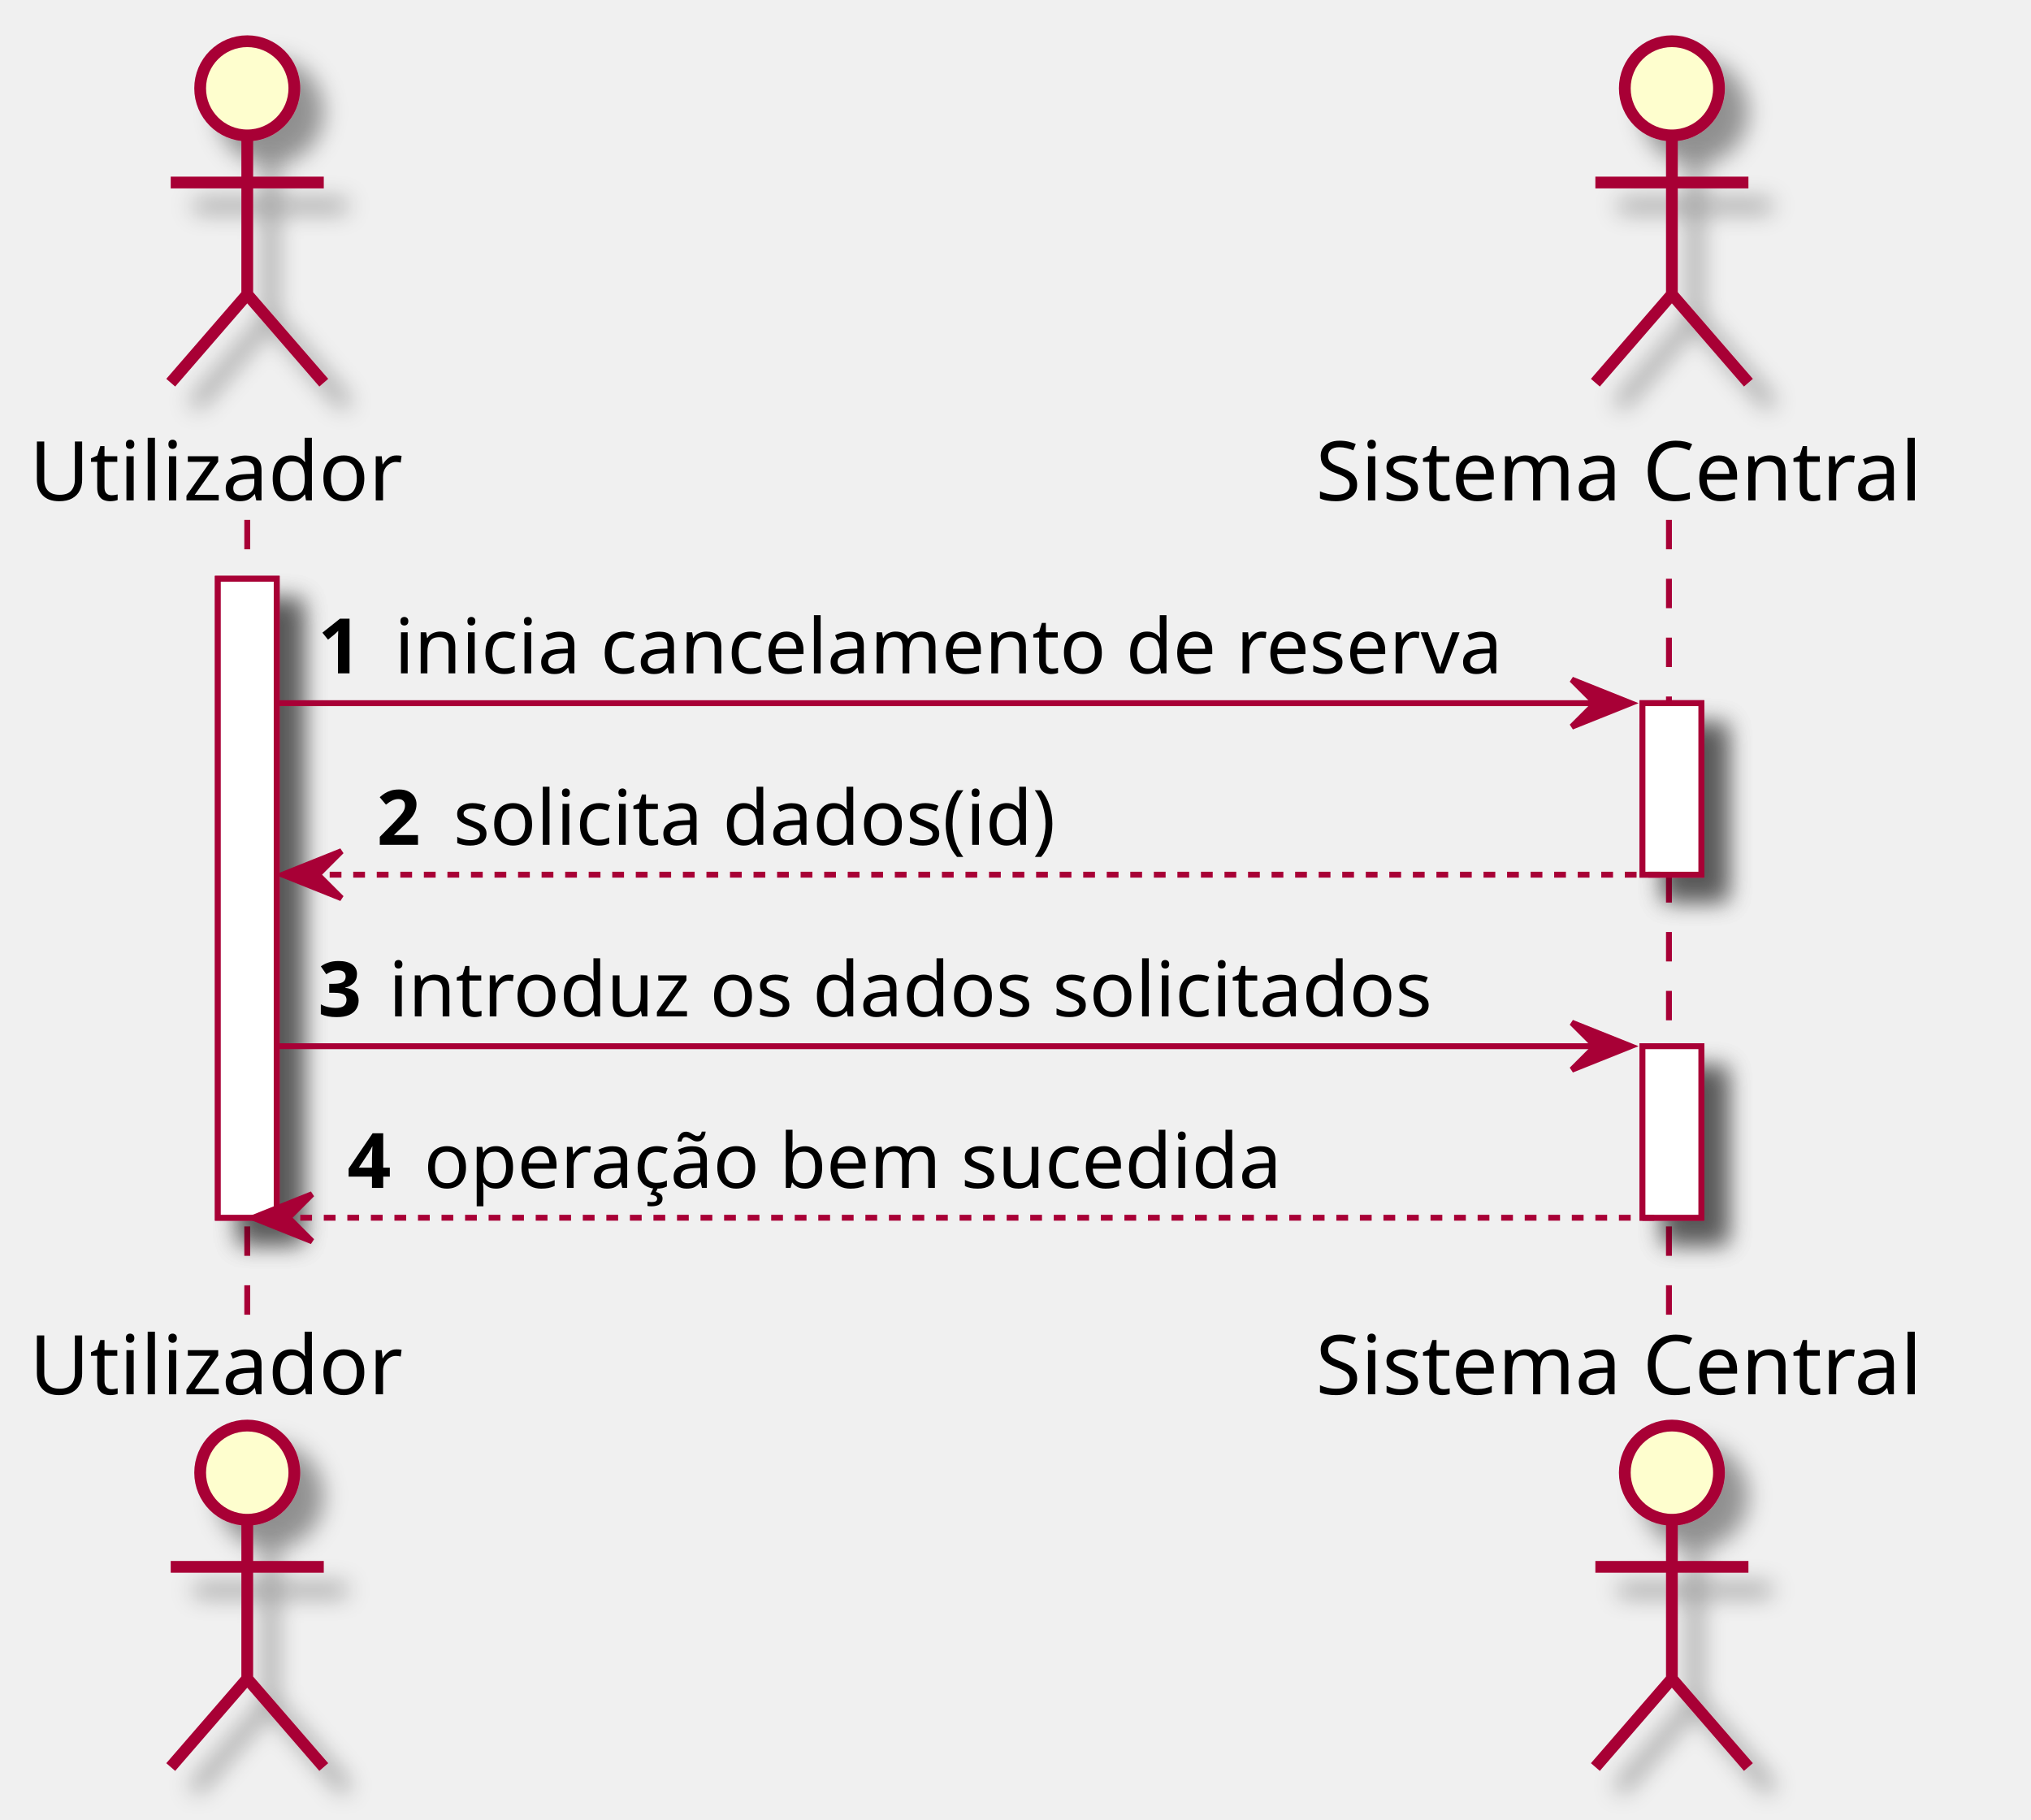
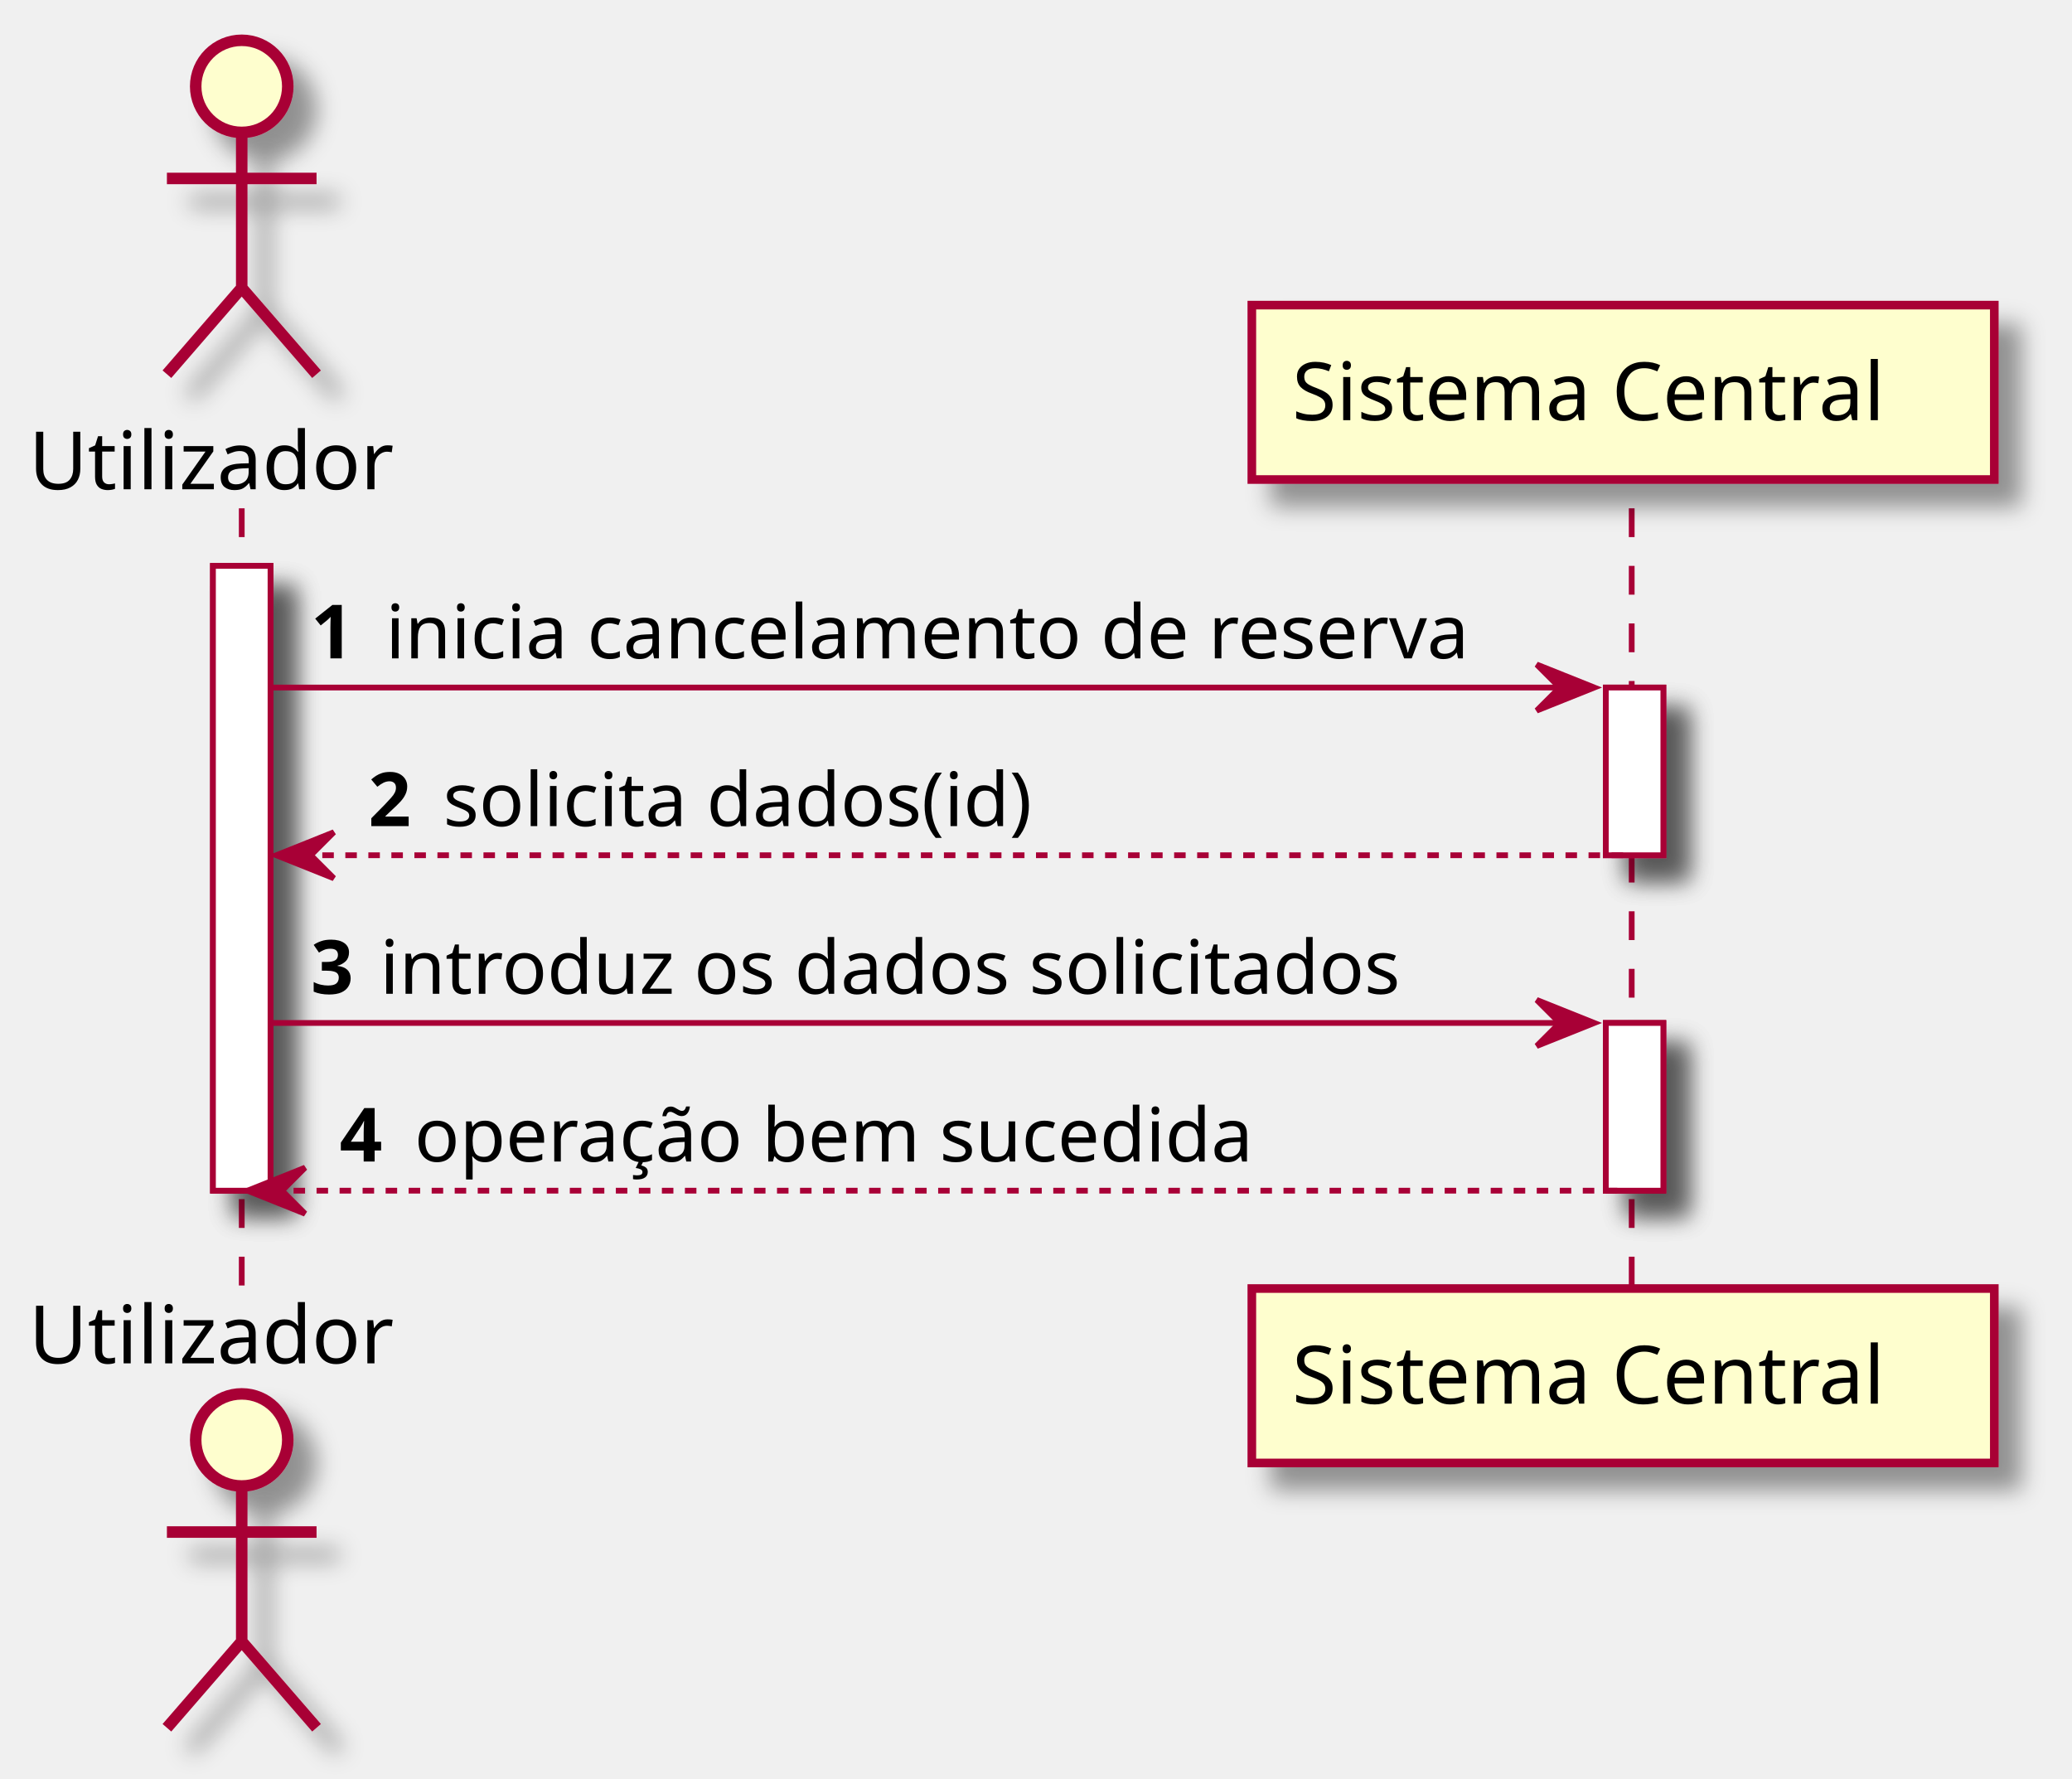
- <svg xmlns="http://www.w3.org/2000/svg" contentScriptType="application/ecmascript" contentStyleType="text/css" height="309px" preserveAspectRatio="none" style="width:345px;height:309px;" version="1.1" viewBox="0 0 345 309" width="345px" zoomAndPan="magnify">
+ <svg xmlns="http://www.w3.org/2000/svg" contentScriptType="application/ecmascript" contentStyleType="text/css" height="309px" preserveAspectRatio="none" style="width:360px;height:309px;" version="1.1" viewBox="0 0 360 309" width="360px" zoomAndPan="magnify">
  <defs>
-     <filter height="300%" id="fzgbf4mnrxie0" width="300%" x="-1" y="-1">
+     <filter height="300%" id="f1l2z37cguicpm" width="300%" x="-1" y="-1">
      <feGaussianBlur result="blurOut" stdDeviation="2.0" />
      <feColorMatrix in="blurOut" result="blurOut2" type="matrix" values="0 0 0 0 0 0 0 0 0 0 0 0 0 0 0 0 0 0 .4 0" />
      <feOffset dx="4.0" dy="4.0" in="blurOut2" result="blurOut3" />
      <feBlend in="SourceGraphic" in2="blurOut3" mode="normal" />
    </filter>
  </defs>
  <g>
-     <rect fill="#FFFFFF" filter="url(#fzgbf4mnrxie0)" height="108.531" style="stroke:#A80036;stroke-width:1.0;" width="10" x="37" y="98.297" />
-     <rect fill="#FFFFFF" filter="url(#fzgbf4mnrxie0)" height="29.133" style="stroke:#A80036;stroke-width:1.0;" width="10" x="279" y="119.43" />
-     <rect fill="#FFFFFF" filter="url(#fzgbf4mnrxie0)" height="29.133" style="stroke:#A80036;stroke-width:1.0;" width="10" x="279" y="177.695" />
+     <rect fill="#FFFFFF" filter="url(#f1l2z37cguicpm)" height="108.531" style="stroke:#A80036;stroke-width:1.0;" width="10" x="37" y="98.297" />
+     <rect fill="#FFFFFF" filter="url(#f1l2z37cguicpm)" height="29.133" style="stroke:#A80036;stroke-width:1.0;" width="10" x="279" y="119.43" />
+     <rect fill="#FFFFFF" filter="url(#f1l2z37cguicpm)" height="29.133" style="stroke:#A80036;stroke-width:1.0;" width="10" x="279" y="177.695" />
    <line style="stroke:#A80036;stroke-width:1.0;stroke-dasharray:5.0,5.0;" x1="42" x2="42" y1="88.297" y2="224.828" />
    <line style="stroke:#A80036;stroke-width:1.0;stroke-dasharray:5.0,5.0;" x1="283.5" x2="283.5" y1="88.297" y2="224.828" />
    <text fill="#000000" font-family="sans-serif" font-size="14" lengthAdjust="spacing" textLength="68" x="5" y="84.995">Utilizador</text>
-     <ellipse cx="42" cy="15" fill="#FEFECE" filter="url(#fzgbf4mnrxie0)" rx="8" ry="8" style="stroke:#A80036;stroke-width:2.0;" />
-     <path d="M42,23 L42,50 M29,31 L55,31 M42,50 L29,65 M42,50 L55,65 " fill="none" filter="url(#fzgbf4mnrxie0)" style="stroke:#A80036;stroke-width:2.0;" />
+     <ellipse cx="42" cy="15" fill="#FEFECE" filter="url(#f1l2z37cguicpm)" rx="8" ry="8" style="stroke:#A80036;stroke-width:2.0;" />
+     <path d="M42,23 L42,50 M29,31 L55,31 M42,50 L29,65 M42,50 L55,65 " fill="none" filter="url(#f1l2z37cguicpm)" style="stroke:#A80036;stroke-width:2.0;" />
    <text fill="#000000" font-family="sans-serif" font-size="14" lengthAdjust="spacing" textLength="68" x="5" y="236.823">Utilizador</text>
-     <ellipse cx="42" cy="250.125" fill="#FEFECE" filter="url(#fzgbf4mnrxie0)" rx="8" ry="8" style="stroke:#A80036;stroke-width:2.0;" />
-     <path d="M42,258.125 L42,285.125 M29,266.125 L55,266.125 M42,285.125 L29,300.125 M42,285.125 L55,300.125 " fill="none" filter="url(#fzgbf4mnrxie0)" style="stroke:#A80036;stroke-width:2.0;" />
-     <text fill="#000000" font-family="sans-serif" font-size="14" lengthAdjust="spacing" textLength="115" x="223.5" y="84.995">Sistema Central</text>
-     <ellipse cx="284" cy="15" fill="#FEFECE" filter="url(#fzgbf4mnrxie0)" rx="8" ry="8" style="stroke:#A80036;stroke-width:2.0;" />
-     <path d="M284,23 L284,50 M271,31 L297,31 M284,50 L271,65 M284,50 L297,65 " fill="none" filter="url(#fzgbf4mnrxie0)" style="stroke:#A80036;stroke-width:2.0;" />
-     <text fill="#000000" font-family="sans-serif" font-size="14" lengthAdjust="spacing" textLength="115" x="223.5" y="236.823">Sistema Central</text>
-     <ellipse cx="284" cy="250.125" fill="#FEFECE" filter="url(#fzgbf4mnrxie0)" rx="8" ry="8" style="stroke:#A80036;stroke-width:2.0;" />
-     <path d="M284,258.125 L284,285.125 M271,266.125 L297,266.125 M284,285.125 L271,300.125 M284,285.125 L297,300.125 " fill="none" filter="url(#fzgbf4mnrxie0)" style="stroke:#A80036;stroke-width:2.0;" />
-     <rect fill="#FFFFFF" filter="url(#fzgbf4mnrxie0)" height="108.531" style="stroke:#A80036;stroke-width:1.0;" width="10" x="37" y="98.297" />
-     <rect fill="#FFFFFF" filter="url(#fzgbf4mnrxie0)" height="29.133" style="stroke:#A80036;stroke-width:1.0;" width="10" x="279" y="119.43" />
-     <rect fill="#FFFFFF" filter="url(#fzgbf4mnrxie0)" height="29.133" style="stroke:#A80036;stroke-width:1.0;" width="10" x="279" y="177.695" />
+     <ellipse cx="42" cy="250.125" fill="#FEFECE" filter="url(#f1l2z37cguicpm)" rx="8" ry="8" style="stroke:#A80036;stroke-width:2.0;" />
+     <path d="M42,258.125 L42,285.125 M29,266.125 L55,266.125 M42,285.125 L29,300.125 M42,285.125 L55,300.125 " fill="none" filter="url(#f1l2z37cguicpm)" style="stroke:#A80036;stroke-width:2.0;" />
+     <rect fill="#FEFECE" filter="url(#f1l2z37cguicpm)" height="30.297" style="stroke:#A80036;stroke-width:1.5;" width="129" x="217.5" y="53" />
+     <text fill="#000000" font-family="sans-serif" font-size="14" lengthAdjust="spacing" textLength="115" x="224.5" y="72.995">Sistema Central</text>
+     <rect fill="#FEFECE" filter="url(#f1l2z37cguicpm)" height="30.297" style="stroke:#A80036;stroke-width:1.5;" width="129" x="217.5" y="223.828" />
+     <text fill="#000000" font-family="sans-serif" font-size="14" lengthAdjust="spacing" textLength="115" x="224.5" y="243.823">Sistema Central</text>
+     <rect fill="#FFFFFF" filter="url(#f1l2z37cguicpm)" height="108.531" style="stroke:#A80036;stroke-width:1.0;" width="10" x="37" y="98.297" />
+     <rect fill="#FFFFFF" filter="url(#f1l2z37cguicpm)" height="29.133" style="stroke:#A80036;stroke-width:1.0;" width="10" x="279" y="119.43" />
+     <rect fill="#FFFFFF" filter="url(#f1l2z37cguicpm)" height="29.133" style="stroke:#A80036;stroke-width:1.0;" width="10" x="279" y="177.695" />
    <polygon fill="#A80036" points="267,115.43,277,119.43,267,123.43,271,119.43" style="stroke:#A80036;stroke-width:1.0;" />
    <line style="stroke:#A80036;stroke-width:1.0;" x1="47" x2="273" y1="119.43" y2="119.43" />
    <text fill="#000000" font-family="sans-serif" font-size="13" font-weight="bold" lengthAdjust="spacing" textLength="9" x="54" y="114.364">1</text>
    <text fill="#000000" font-family="sans-serif" font-size="13" lengthAdjust="spacing" textLength="200" x="67" y="114.364">inicia cancelamento de reserva</text>
    <polygon fill="#A80036" points="58,144.562,48,148.562,58,152.562,54,148.562" style="stroke:#A80036;stroke-width:1.0;" />
    <line style="stroke:#A80036;stroke-width:1.0;stroke-dasharray:2.0,2.0;" x1="52" x2="283" y1="148.562" y2="148.562" />
    <text fill="#000000" font-family="sans-serif" font-size="13" font-weight="bold" lengthAdjust="spacing" textLength="9" x="64" y="143.497">2</text>
    <text fill="#000000" font-family="sans-serif" font-size="13" lengthAdjust="spacing" textLength="108" x="77" y="143.497">solicita dados(id)</text>
    <polygon fill="#A80036" points="267,173.695,277,177.695,267,181.695,271,177.695" style="stroke:#A80036;stroke-width:1.0;" />
    <line style="stroke:#A80036;stroke-width:1.0;" x1="47" x2="273" y1="177.695" y2="177.695" />
    <text fill="#000000" font-family="sans-serif" font-size="13" font-weight="bold" lengthAdjust="spacing" textLength="8" x="54" y="172.629">3</text>
    <text fill="#000000" font-family="sans-serif" font-size="13" lengthAdjust="spacing" textLength="185" x="66" y="172.629">introduz os dados solicitados</text>
    <polygon fill="#A80036" points="53,202.828,43,206.828,53,210.828,49,206.828" style="stroke:#A80036;stroke-width:1.0;" />
    <line style="stroke:#A80036;stroke-width:1.0;stroke-dasharray:2.0,2.0;" x1="47" x2="283" y1="206.828" y2="206.828" />
    <text fill="#000000" font-family="sans-serif" font-size="13" font-weight="bold" lengthAdjust="spacing" textLength="9" x="59" y="201.762">4</text>
    <text fill="#000000" font-family="sans-serif" font-size="13" lengthAdjust="spacing" textLength="154" x="72" y="201.762">operação bem sucedida</text>
  </g>
</svg>
